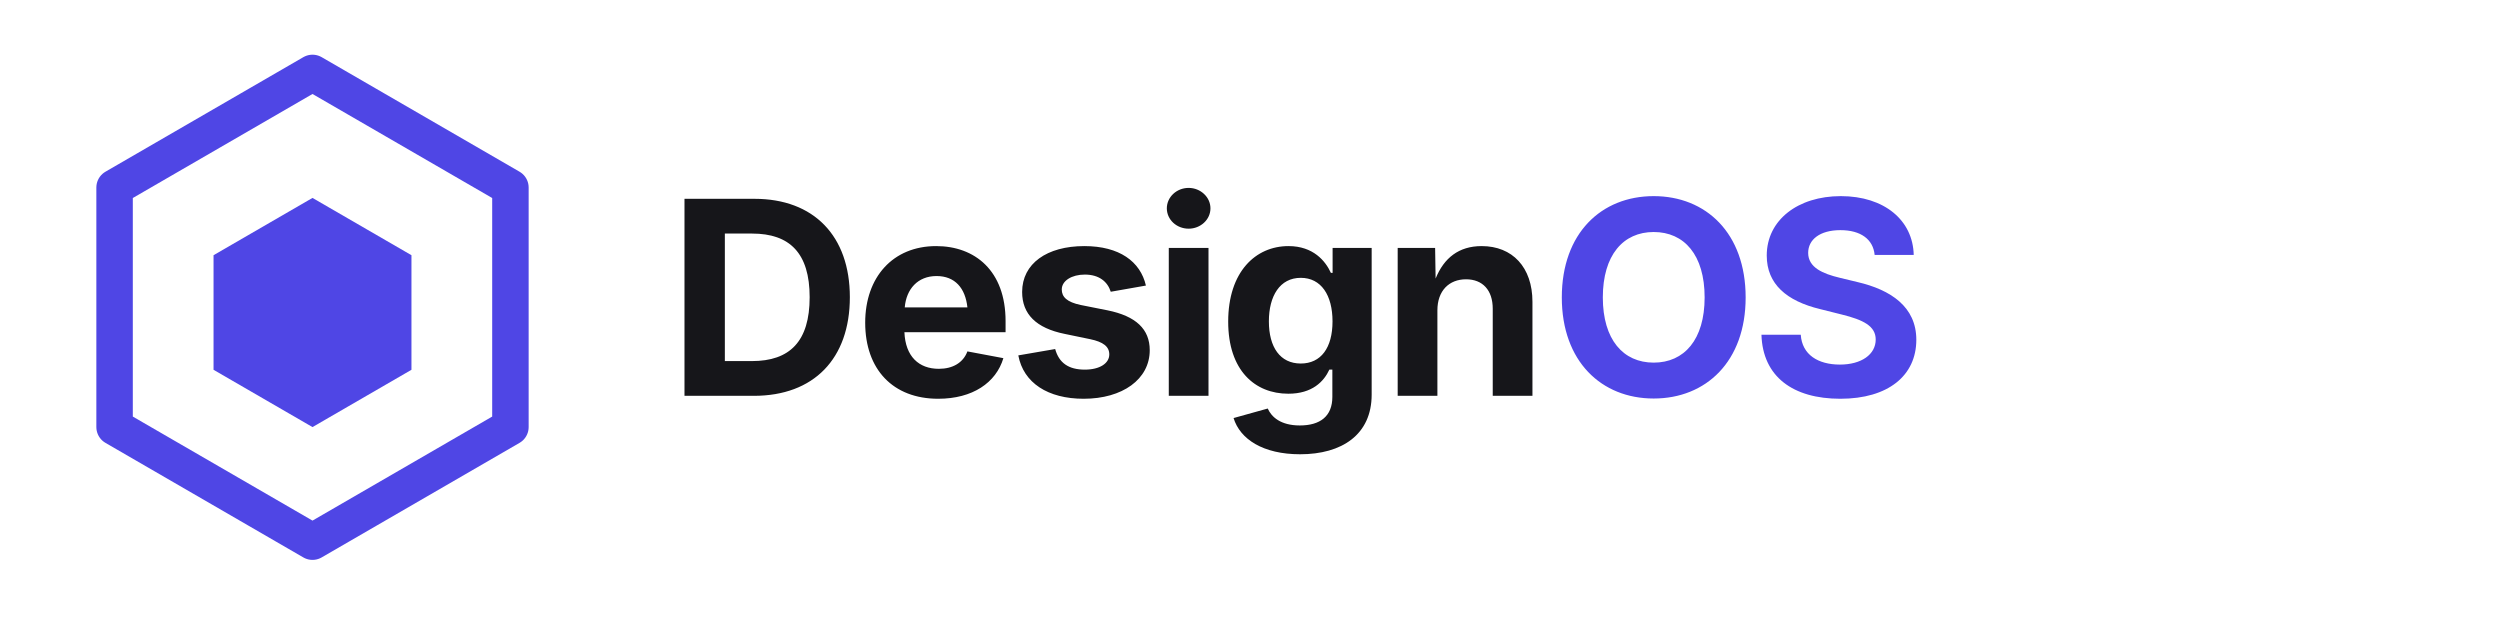
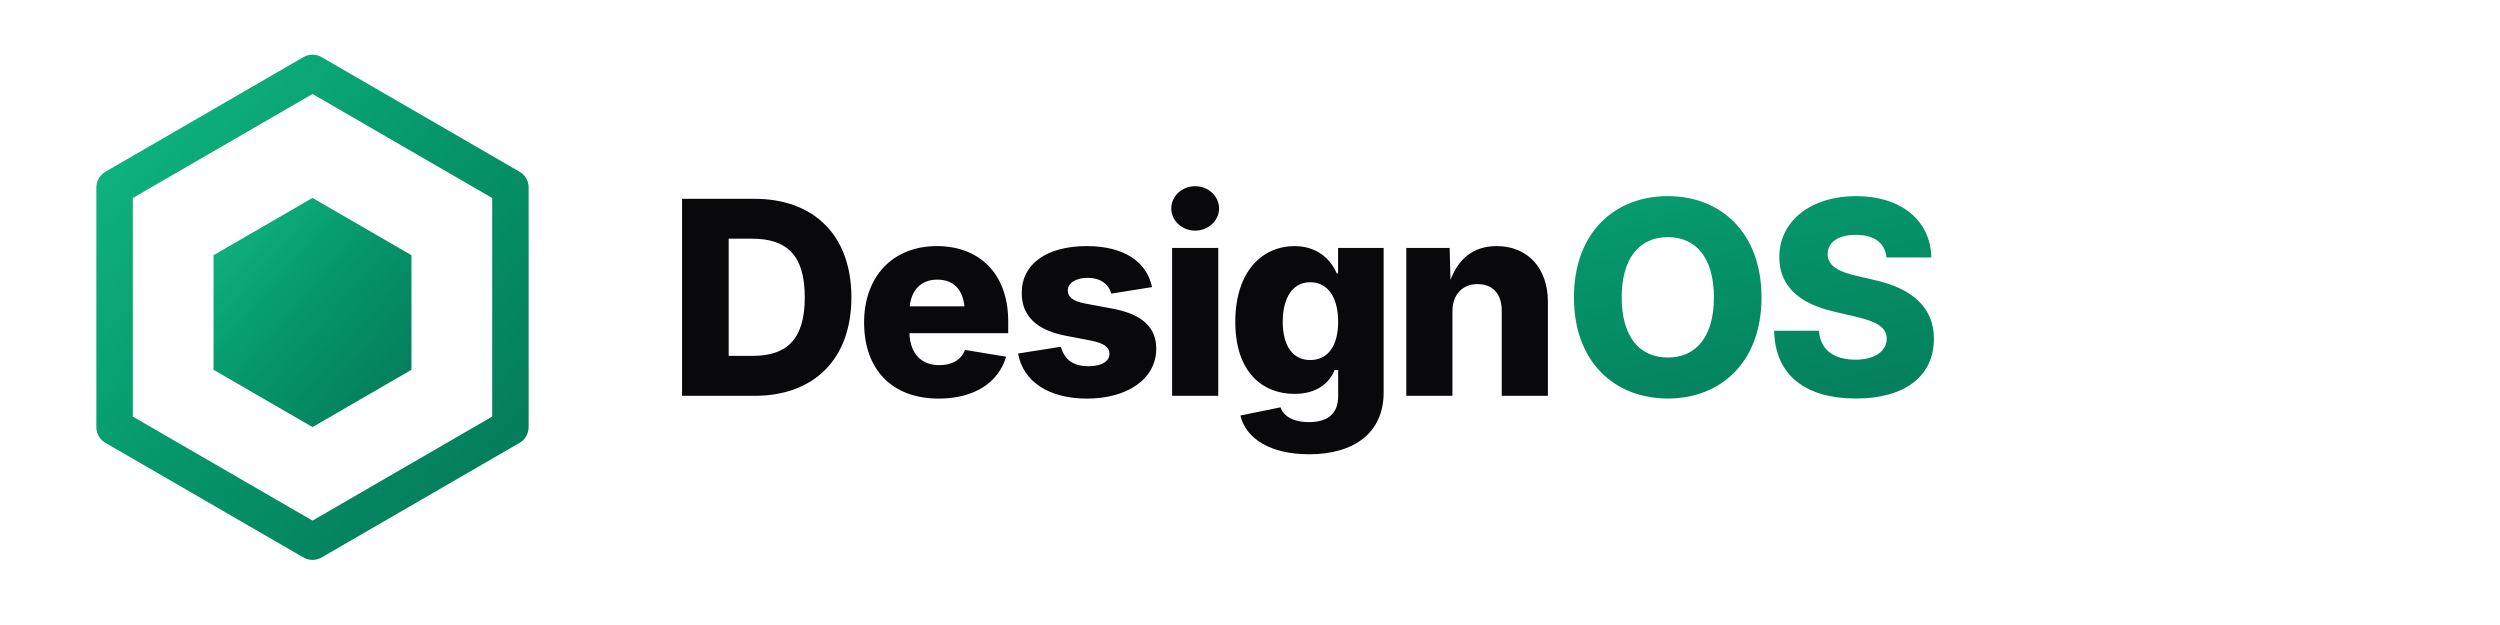
<svg xmlns="http://www.w3.org/2000/svg" viewBox="0 0 480 120" role="img" aria-label="DesignOS logo">
+   <defs>
+     <linearGradient id="gradLight" x1="0%" y1="0%" x2="100%" y2="100%">
+       <stop offset="0%" stop-color="#10B981" />
+       <stop offset="48%" stop-color="#059669" />
+       <stop offset="100%" stop-color="#047857" />
+     </linearGradient>
+   </defs>
  <g>
-     <path d="M60 14 L98 36 L98 82 L60 104 L22 82 L22 36 Z" fill="none" stroke="#4F46E5" stroke-width="7" stroke-linejoin="round" />
-     <path d="M60 38 L79 49 L79 71 L60 82 L41 71 L41 49 Z" fill="#4F46E5" />
+     <path d="M60 14 L98 36 L98 82 L60 104 L22 82 L22 36 Z" fill="none" stroke="url(#gradLight)" stroke-width="7" stroke-linejoin="round" />
+     <path d="M60 38 L79 49 L79 71 L60 82 L41 71 L41 49 Z" fill="url(#gradLight)" />
  </g>
-   <text x="128" y="76" font-family="Inter, ui-sans-serif, system-ui, sans-serif" font-size="52" font-weight="700" letter-spacing="-1.5" fill="#16161A">Design<tspan fill="#4F46E5">OS</tspan>
+   <text x="128" y="76" font-family="Inter, ui-sans-serif, system-ui, sans-serif" font-size="52" font-weight="800" letter-spacing="-1.5" fill="#09090B">Design<tspan fill="url(#gradLight)">OS</tspan>
  </text>
</svg>
